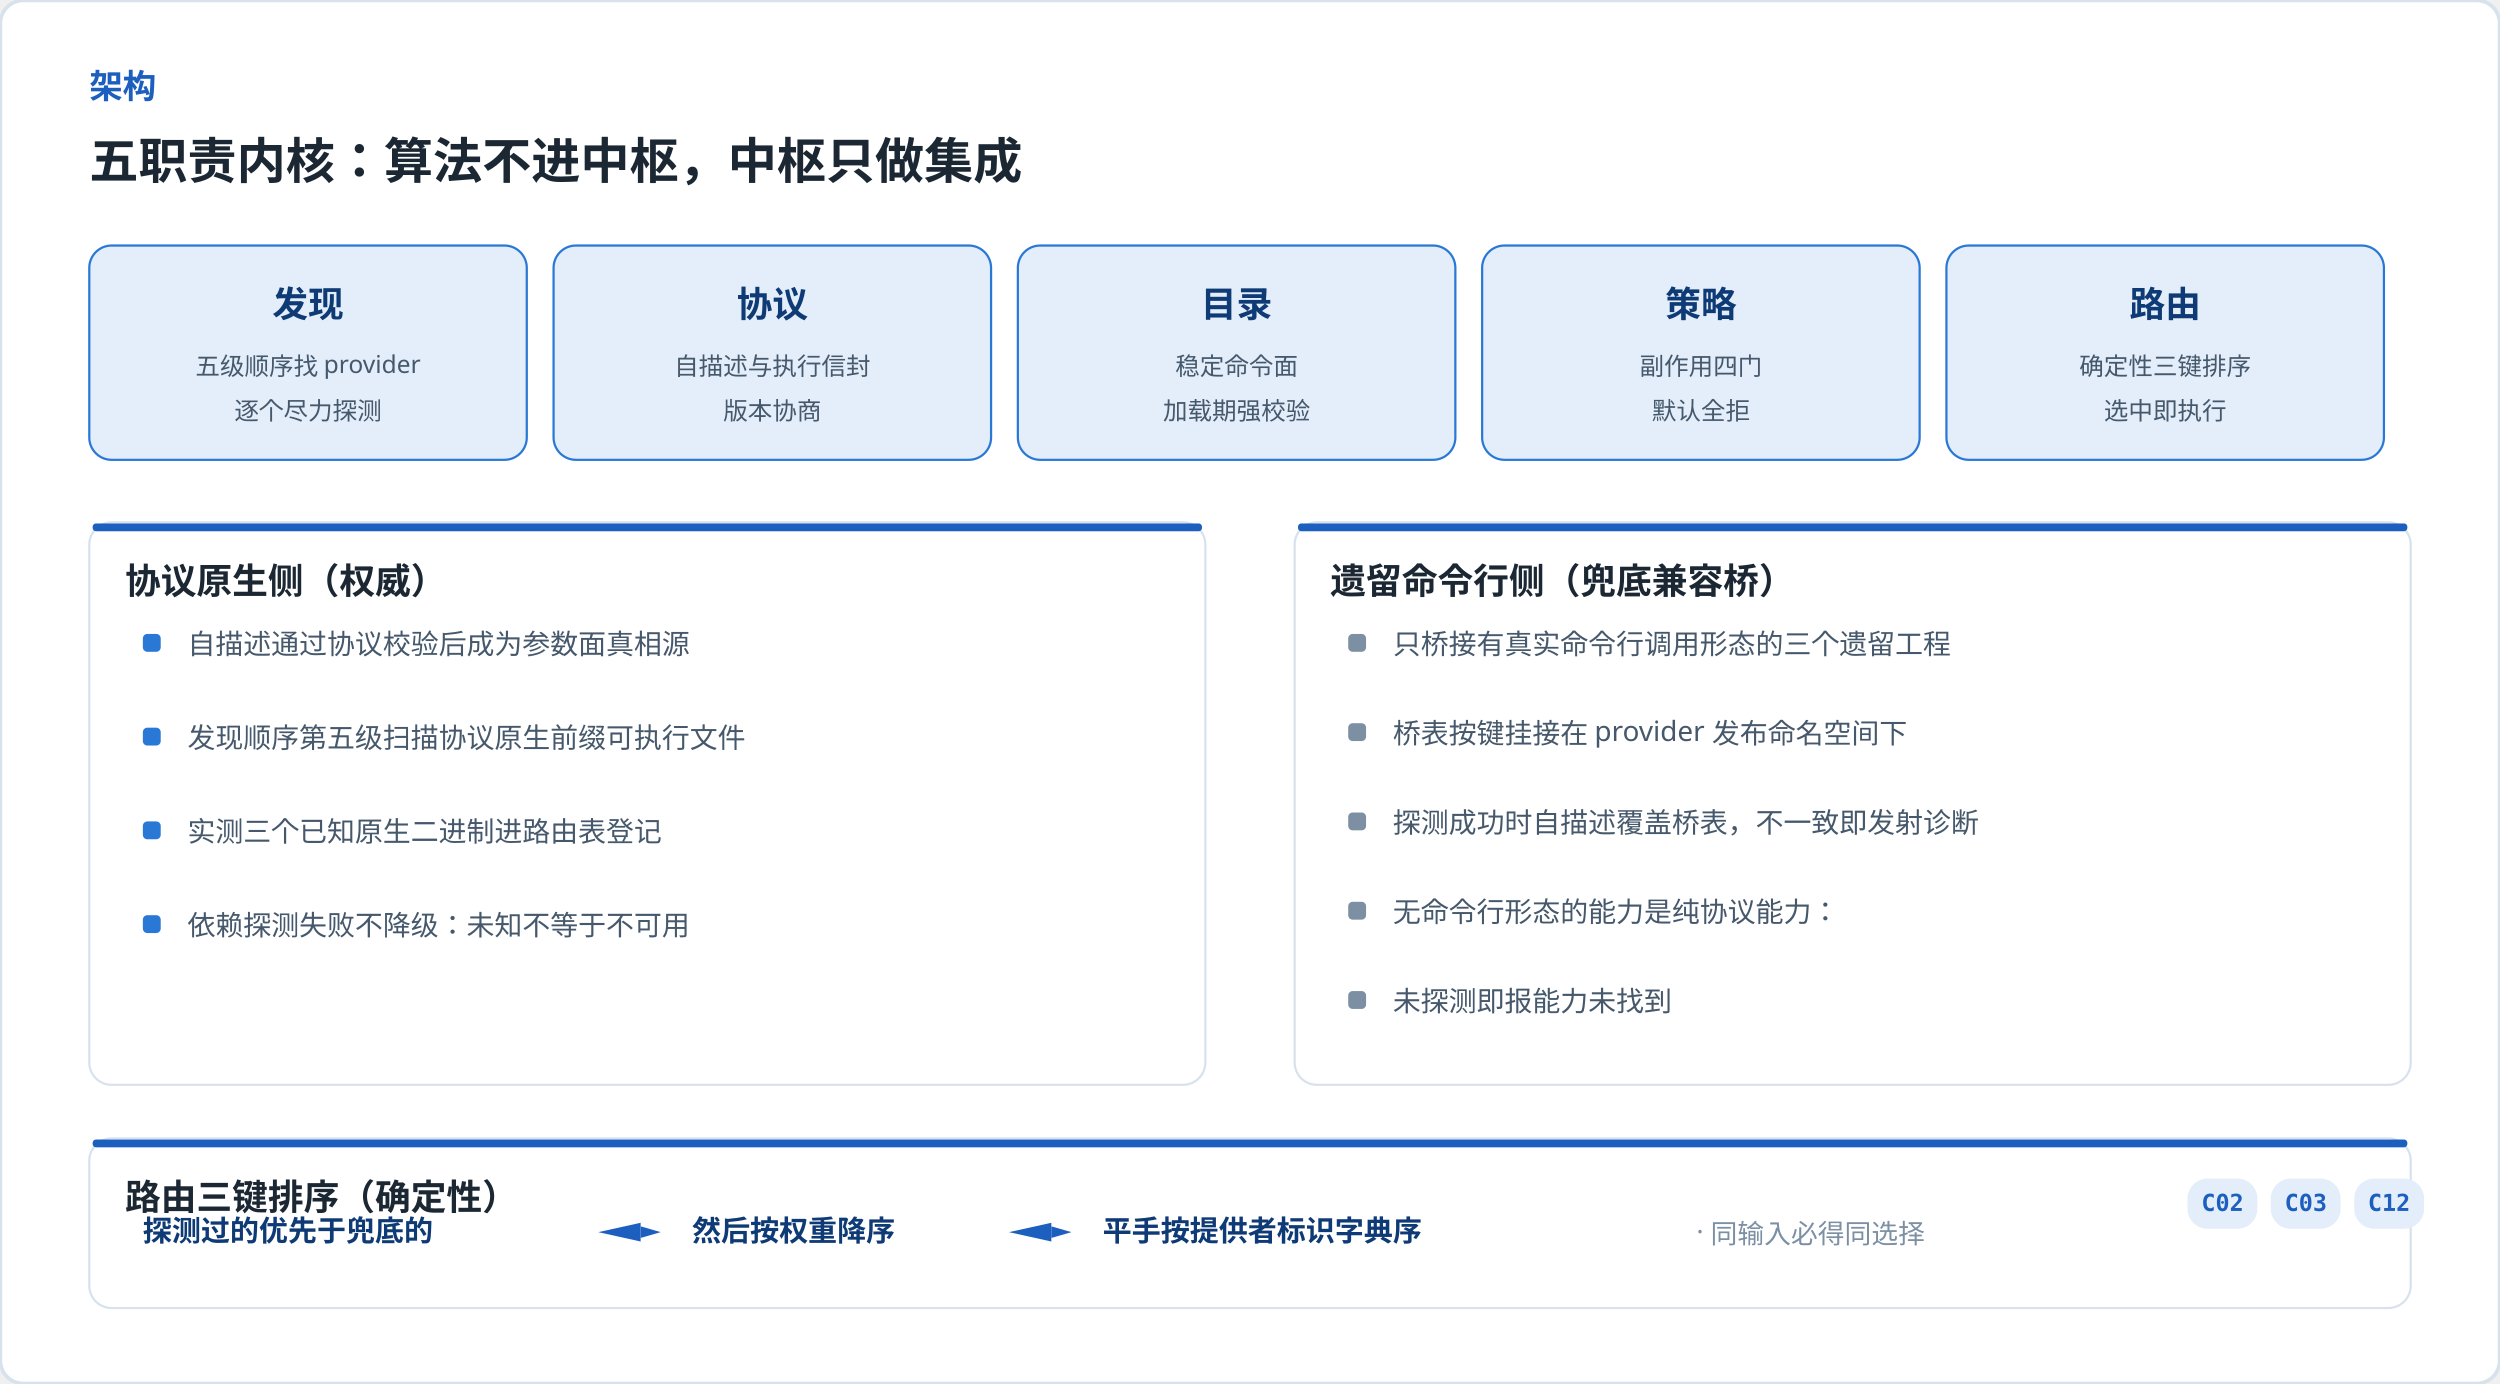
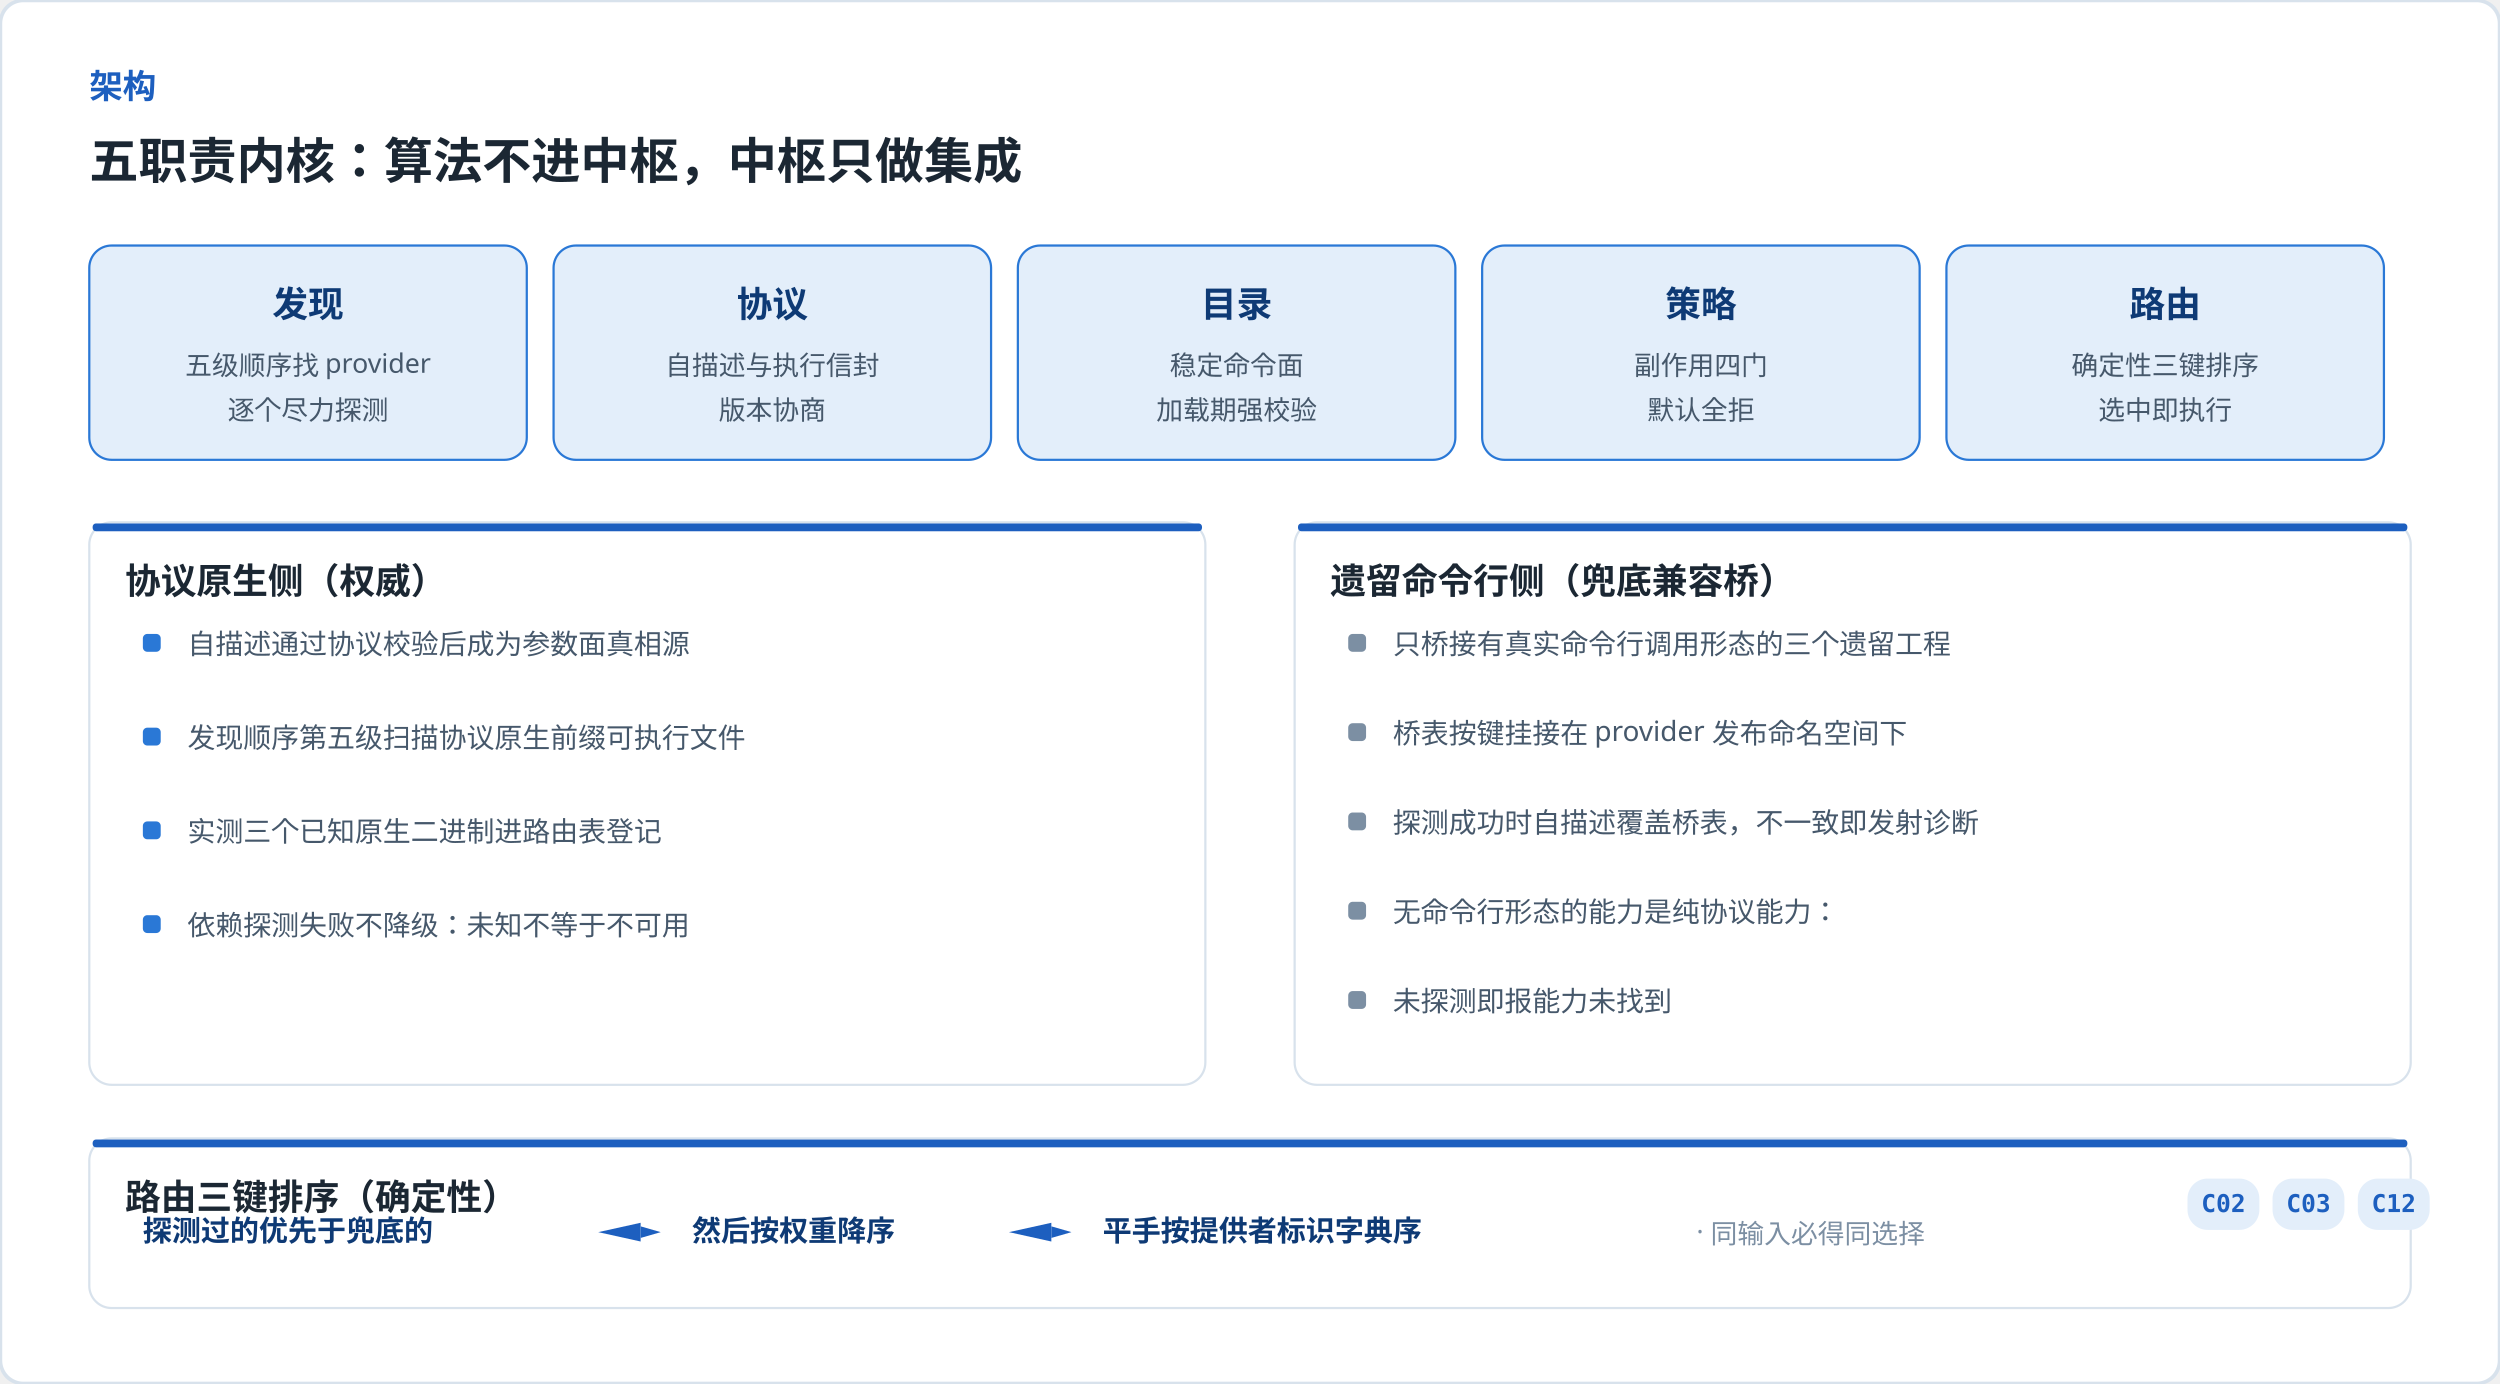
<svg xmlns="http://www.w3.org/2000/svg" width="1120" height="620" viewBox="0 0 1120 620" role="img">
  <g font-family="'PingFang SC','Hiragino Sans GB','Microsoft YaHei',sans-serif">
    <rect x="0" y="0" width="1120" height="620" rx="10" fill="#FFFFFF" stroke="#D8E2EC" stroke-width="1" />
    <rect x="0.5" y="0.5" width="1119" height="619" rx="10" fill="none" stroke="#D8E2EC" stroke-width="1" />
    <text x="40" y="44" font-size="15" fill="#1D5FBF" text-anchor="start" font-family="'PingFang SC','Hiragino Sans GB','Microsoft YaHei',sans-serif" font-weight="600">架构</text>
    <text x="40" y="80" font-size="22" fill="#1B2733" text-anchor="start" font-family="'PingFang SC','Hiragino Sans GB','Microsoft YaHei',sans-serif" font-weight="700">五职责内核：算法不进中枢，中枢只做集成</text>
    <rect x="40" y="110" width="196" height="96" rx="10" fill="#E3EEFA" />
    <rect x="40" y="110" width="196" height="96" rx="10" fill="none" stroke="#2a78d6" stroke-width="1" />
    <text x="138" y="142" font-size="16" fill="#0E3A75" text-anchor="middle" font-family="'PingFang SC','Hiragino Sans GB','Microsoft YaHei',sans-serif" font-weight="700">发现</text>
-     <text x="138" y="168" font-size="11" fill="#46586B" text-anchor="middle" font-family="'PingFang SC','Hiragino Sans GB','Microsoft YaHei',sans-serif">五级顺序找 provider</text>
-     <text x="138" y="188" font-size="11" fill="#46586B" text-anchor="middle" font-family="'PingFang SC','Hiragino Sans GB','Microsoft YaHei',sans-serif">逐个尽力探测</text>
+     <text x="138" y="168" font-size="12" fill="#46586B" text-anchor="middle" font-family="'PingFang SC','Hiragino Sans GB','Microsoft YaHei',sans-serif">五级顺序找 provider</text>
+     <text x="138" y="188" font-size="12" fill="#46586B" text-anchor="middle" font-family="'PingFang SC','Hiragino Sans GB','Microsoft YaHei',sans-serif">逐个尽力探测</text>
    <rect x="248" y="110" width="196" height="96" rx="10" fill="#E3EEFA" />
    <rect x="248" y="110" width="196" height="96" rx="10" fill="none" stroke="#2a78d6" stroke-width="1" />
    <text x="346" y="142" font-size="16" fill="#0E3A75" text-anchor="middle" font-family="'PingFang SC','Hiragino Sans GB','Microsoft YaHei',sans-serif" font-weight="700">协议</text>
-     <text x="346" y="168" font-size="11" fill="#46586B" text-anchor="middle" font-family="'PingFang SC','Hiragino Sans GB','Microsoft YaHei',sans-serif">自描述与执行信封</text>
-     <text x="346" y="188" font-size="11" fill="#46586B" text-anchor="middle" font-family="'PingFang SC','Hiragino Sans GB','Microsoft YaHei',sans-serif">版本协商</text>
+     <text x="346" y="168" font-size="12" fill="#46586B" text-anchor="middle" font-family="'PingFang SC','Hiragino Sans GB','Microsoft YaHei',sans-serif">自描述与执行信封</text>
+     <text x="346" y="188" font-size="12" fill="#46586B" text-anchor="middle" font-family="'PingFang SC','Hiragino Sans GB','Microsoft YaHei',sans-serif">版本协商</text>
    <rect x="456" y="110" width="196" height="96" rx="10" fill="#E3EEFA" />
    <rect x="456" y="110" width="196" height="96" rx="10" fill="none" stroke="#2a78d6" stroke-width="1" />
    <text x="554" y="142" font-size="16" fill="#0E3A75" text-anchor="middle" font-family="'PingFang SC','Hiragino Sans GB','Microsoft YaHei',sans-serif" font-weight="700">目录</text>
-     <text x="554" y="168" font-size="11" fill="#46586B" text-anchor="middle" font-family="'PingFang SC','Hiragino Sans GB','Microsoft YaHei',sans-serif">稳定命令面</text>
-     <text x="554" y="188" font-size="11" fill="#46586B" text-anchor="middle" font-family="'PingFang SC','Hiragino Sans GB','Microsoft YaHei',sans-serif">加载期强校验</text>
+     <text x="554" y="168" font-size="12" fill="#46586B" text-anchor="middle" font-family="'PingFang SC','Hiragino Sans GB','Microsoft YaHei',sans-serif">稳定命令面</text>
+     <text x="554" y="188" font-size="12" fill="#46586B" text-anchor="middle" font-family="'PingFang SC','Hiragino Sans GB','Microsoft YaHei',sans-serif">加载期强校验</text>
    <rect x="664" y="110" width="196" height="96" rx="10" fill="#E3EEFA" />
    <rect x="664" y="110" width="196" height="96" rx="10" fill="none" stroke="#2a78d6" stroke-width="1" />
    <text x="762" y="142" font-size="16" fill="#0E3A75" text-anchor="middle" font-family="'PingFang SC','Hiragino Sans GB','Microsoft YaHei',sans-serif" font-weight="700">策略</text>
-     <text x="762" y="168" font-size="11" fill="#46586B" text-anchor="middle" font-family="'PingFang SC','Hiragino Sans GB','Microsoft YaHei',sans-serif">副作用四门</text>
-     <text x="762" y="188" font-size="11" fill="#46586B" text-anchor="middle" font-family="'PingFang SC','Hiragino Sans GB','Microsoft YaHei',sans-serif">默认全拒</text>
+     <text x="762" y="168" font-size="12" fill="#46586B" text-anchor="middle" font-family="'PingFang SC','Hiragino Sans GB','Microsoft YaHei',sans-serif">副作用四门</text>
+     <text x="762" y="188" font-size="12" fill="#46586B" text-anchor="middle" font-family="'PingFang SC','Hiragino Sans GB','Microsoft YaHei',sans-serif">默认全拒</text>
    <rect x="872" y="110" width="196" height="96" rx="10" fill="#E3EEFA" />
    <rect x="872" y="110" width="196" height="96" rx="10" fill="none" stroke="#2a78d6" stroke-width="1" />
    <text x="970" y="142" font-size="16" fill="#0E3A75" text-anchor="middle" font-family="'PingFang SC','Hiragino Sans GB','Microsoft YaHei',sans-serif" font-weight="700">路由</text>
-     <text x="970" y="168" font-size="11" fill="#46586B" text-anchor="middle" font-family="'PingFang SC','Hiragino Sans GB','Microsoft YaHei',sans-serif">确定性三键排序</text>
-     <text x="970" y="188" font-size="11" fill="#46586B" text-anchor="middle" font-family="'PingFang SC','Hiragino Sans GB','Microsoft YaHei',sans-serif">选中即执行</text>
+     <text x="970" y="168" font-size="12" fill="#46586B" text-anchor="middle" font-family="'PingFang SC','Hiragino Sans GB','Microsoft YaHei',sans-serif">确定性三键排序</text>
+     <text x="970" y="188" font-size="12" fill="#46586B" text-anchor="middle" font-family="'PingFang SC','Hiragino Sans GB','Microsoft YaHei',sans-serif">选中即执行</text>
    <rect x="40" y="234" width="500" height="252" rx="10" fill="#FFFFFF" stroke="#D8E2EC" stroke-width="1" />
    <rect x="41.5" y="234.5" width="497" height="3.5" rx="1.5" fill="#1D5FBF" />
    <text x="56" y="266" font-size="16" fill="#1B2733" text-anchor="start" font-family="'PingFang SC','Hiragino Sans GB','Microsoft YaHei',sans-serif" font-weight="700">协议原生侧（权威）</text>
    <rect x="64" y="284" width="8" height="8" rx="2" fill="#2a78d6" />
    <text x="84" y="293" font-size="12.5" fill="#46586B" text-anchor="start" font-family="'PingFang SC','Hiragino Sans GB','Microsoft YaHei',sans-serif">自描述通过协议校验后成为参数面真相源</text>
    <rect x="64" y="326" width="8" height="8" rx="2" fill="#2a78d6" />
    <text x="84" y="335" font-size="12.5" fill="#46586B" text-anchor="start" font-family="'PingFang SC','Hiragino Sans GB','Microsoft YaHei',sans-serif">发现顺序第五级扫描协议原生前缀可执行文件</text>
    <rect x="64" y="368" width="8" height="8" rx="2" fill="#2a78d6" />
    <text x="84" y="377" font-size="12.5" fill="#46586B" text-anchor="start" font-family="'PingFang SC','Hiragino Sans GB','Microsoft YaHei',sans-serif">实测三个已知原生二进制进路由表登记</text>
    <rect x="64" y="410" width="8" height="8" rx="2" fill="#2a78d6" />
    <text x="84" y="419" font-size="12.5" fill="#46586B" text-anchor="start" font-family="'PingFang SC','Hiragino Sans GB','Microsoft YaHei',sans-serif">依赖探测失败不降级：未知不等于不可用</text>
    <rect x="580" y="234" width="500" height="252" rx="10" fill="#FFFFFF" stroke="#D8E2EC" stroke-width="1" />
    <rect x="581.5" y="234.5" width="497" height="3.5" rx="1.5" fill="#1D5FBF" />
    <text x="596" y="266" font-size="16" fill="#1B2733" text-anchor="start" font-family="'PingFang SC','Hiragino Sans GB','Microsoft YaHei',sans-serif" font-weight="700">遗留命令行侧（兜底兼容桥）</text>
    <rect x="604" y="284" width="8" height="8" rx="2" fill="#7C8FA3" />
    <text x="624" y="293" font-size="12.5" fill="#46586B" text-anchor="start" font-family="'PingFang SC','Hiragino Sans GB','Microsoft YaHei',sans-serif">只桥接有真实命令行调用形态的三个遗留工程</text>
    <rect x="604" y="324" width="8" height="8" rx="2" fill="#7C8FA3" />
    <text x="624" y="333" font-size="12.5" fill="#46586B" text-anchor="start" font-family="'PingFang SC','Hiragino Sans GB','Microsoft YaHei',sans-serif">桥表按键挂接在 provider 发布命名空间下</text>
    <rect x="604" y="364" width="8" height="8" rx="2" fill="#7C8FA3" />
    <text x="624" y="373" font-size="12.5" fill="#46586B" text-anchor="start" font-family="'PingFang SC','Hiragino Sans GB','Microsoft YaHei',sans-serif">探测成功时自描述覆盖桥表，不一致即发射诊断</text>
    <rect x="604" y="404" width="8" height="8" rx="2" fill="#7C8FA3" />
    <text x="624" y="413" font-size="12.5" fill="#46586B" text-anchor="start" font-family="'PingFang SC','Hiragino Sans GB','Microsoft YaHei',sans-serif">无命令行形态的能力是纯协议能力：</text>
    <rect x="604" y="444" width="8" height="8" rx="2" fill="#7C8FA3" />
    <text x="624" y="453" font-size="12.5" fill="#46586B" text-anchor="start" font-family="'PingFang SC','Hiragino Sans GB','Microsoft YaHei',sans-serif">未探测即报能力未找到</text>
    <rect x="40" y="510" width="1040" height="76" rx="10" fill="#FFFFFF" stroke="#D8E2EC" stroke-width="1" />
    <rect x="41.5" y="510.5" width="1037" height="3.5" rx="1.5" fill="#1D5FBF" />
    <text x="56" y="542" font-size="16" fill="#1B2733" text-anchor="start" font-family="'PingFang SC','Hiragino Sans GB','Microsoft YaHei',sans-serif" font-weight="700">路由三键排序（确定性）</text>
    <text x="64" y="556" font-size="13" fill="#0E3A75" text-anchor="start" font-family="'PingFang SC','Hiragino Sans GB','Microsoft YaHei',sans-serif" font-weight="600">探测过的优先于兜底的</text>
    <polygon points="268,552 287,556.2 287,547.8" fill="#1D5FBF" />
    <polygon points="296,552 287,554.6 287,549.4" fill="#1D5FBF" />
    <text x="310" y="556" font-size="13" fill="#0E3A75" text-anchor="start" font-family="'PingFang SC','Hiragino Sans GB','Microsoft YaHei',sans-serif" font-weight="600">然后按权重降序</text>
    <polygon points="452,552 471,556.2 471,547.8" fill="#1D5FBF" />
    <polygon points="480,552 471,554.6 471,549.4" fill="#1D5FBF" />
    <text x="494" y="556" font-size="13" fill="#0E3A75" text-anchor="start" font-family="'PingFang SC','Hiragino Sans GB','Microsoft YaHei',sans-serif" font-weight="600">平手按提供者标识字典序</text>
    <text x="760" y="556" font-size="12" fill="#7C8FA3" text-anchor="start" font-family="'PingFang SC','Hiragino Sans GB','Microsoft YaHei',sans-serif">· 同输入必得同选择</text>
-     <rect x="980" y="528" width="31.3" height="22.5" rx="9" fill="#E3EEFA" />
-     <text x="995.7" y="542.5" font-size="10.5" fill="#1D5FBF" text-anchor="middle" font-family="'SF Mono',Menlo,Consolas,'PingFang SC',monospace" font-weight="600">C02</text>
-     <rect x="1017.3" y="528" width="31.3" height="22.5" rx="9" fill="#E3EEFA" />
-     <text x="1033" y="542.5" font-size="10.5" fill="#1D5FBF" text-anchor="middle" font-family="'SF Mono',Menlo,Consolas,'PingFang SC',monospace" font-weight="600">C03</text>
-     <rect x="1054.7" y="528" width="31.3" height="22.5" rx="9" fill="#E3EEFA" />
-     <text x="1070.3" y="542.5" font-size="10.5" fill="#1D5FBF" text-anchor="middle" font-family="'SF Mono',Menlo,Consolas,'PingFang SC',monospace" font-weight="600">C12</text>
+     <rect x="980" y="528" width="32.2" height="23" rx="9" fill="#E3EEFA" />
+     <text x="996.1" y="543" font-size="11" fill="#1D5FBF" text-anchor="middle" font-family="'SF Mono',Menlo,Consolas,'PingFang SC',monospace" font-weight="600">C02</text>
+     <rect x="1018.1" y="528" width="32.2" height="23" rx="9" fill="#E3EEFA" />
+     <text x="1034.2" y="543" font-size="11" fill="#1D5FBF" text-anchor="middle" font-family="'SF Mono',Menlo,Consolas,'PingFang SC',monospace" font-weight="600">C03</text>
+     <rect x="1056.3" y="528" width="32.2" height="23" rx="9" fill="#E3EEFA" />
+     <text x="1072.4" y="543" font-size="11" fill="#1D5FBF" text-anchor="middle" font-family="'SF Mono',Menlo,Consolas,'PingFang SC',monospace" font-weight="600">C12</text>
  </g>
</svg>
